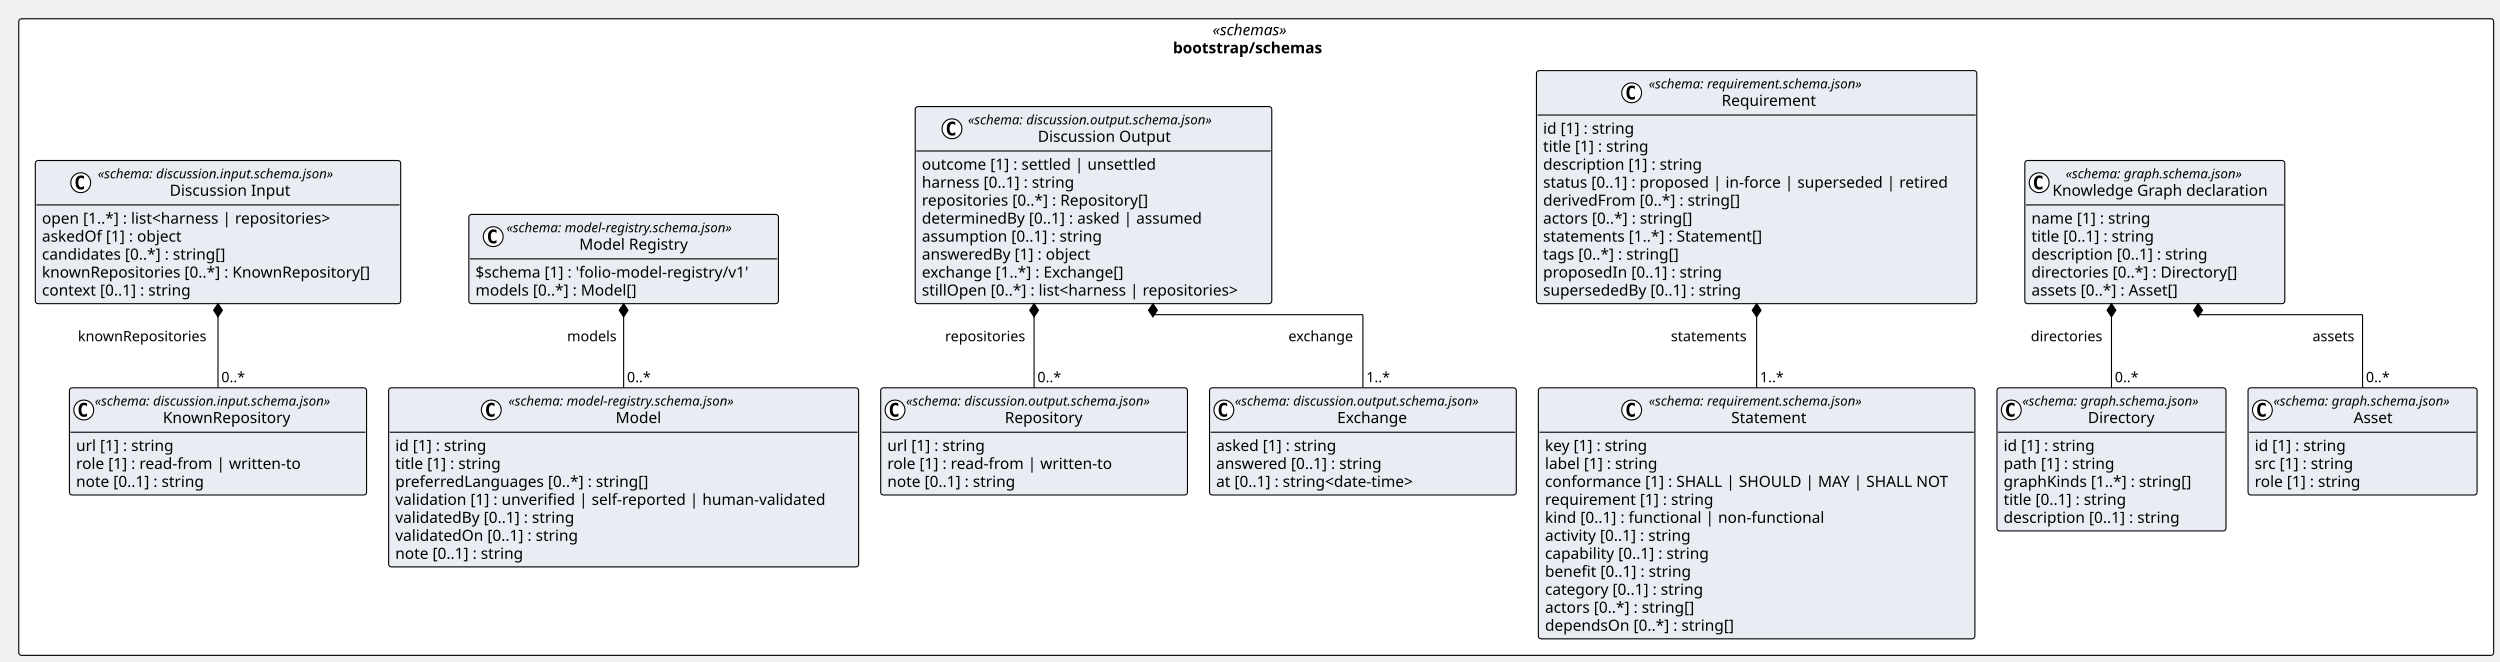
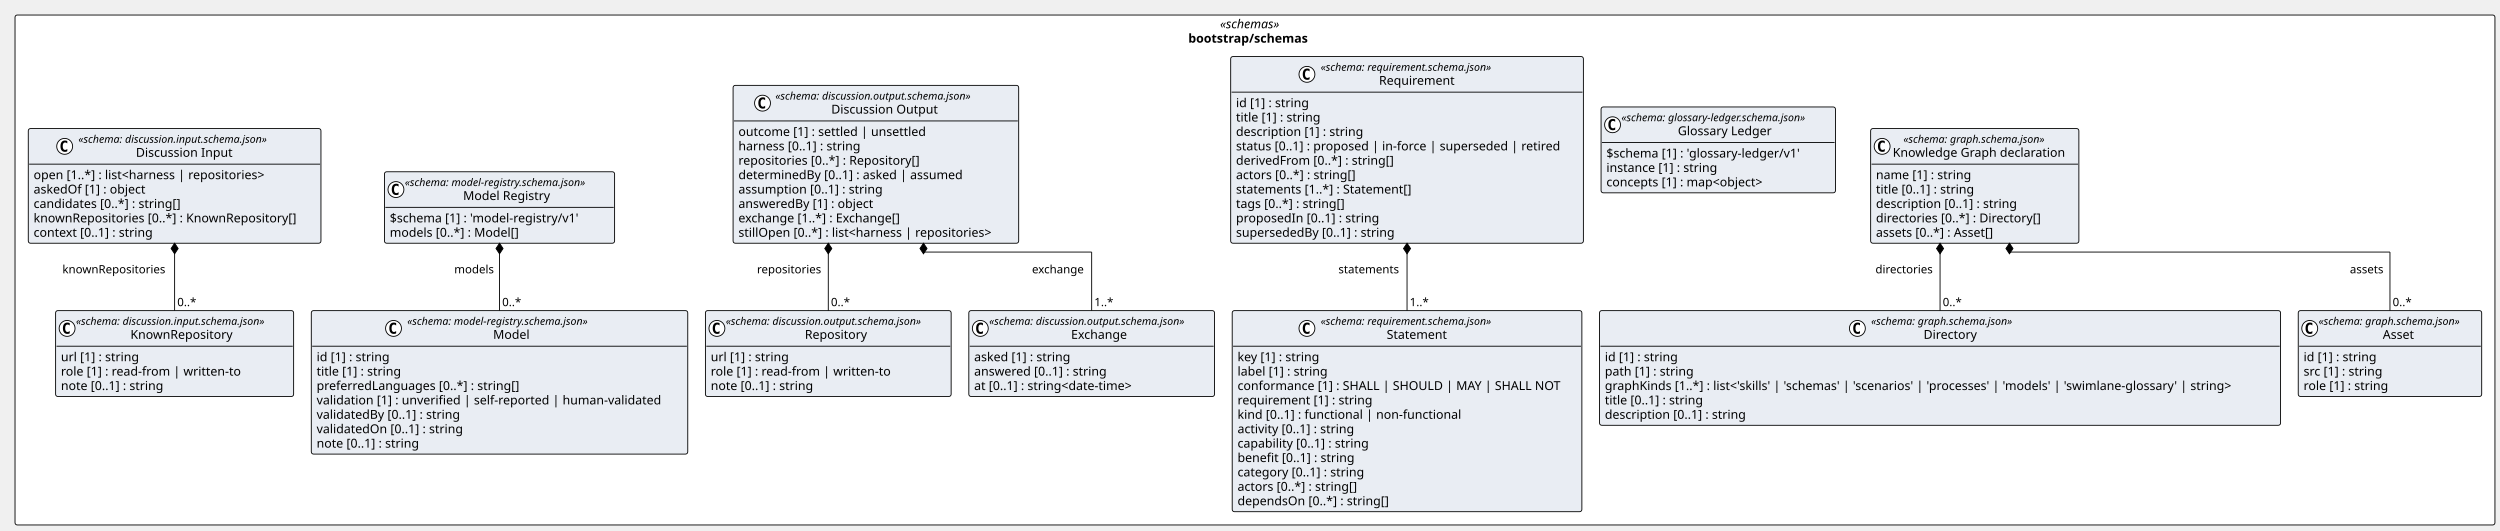
- <svg xmlns="http://www.w3.org/2000/svg" contentStyleType="text/css" height="600px" preserveAspectRatio="none" style="width:2266px;height:600px;background:#FFFFFF;" version="1.1" viewBox="0 0 2266 600" width="2266px" zoomAndPan="magnify">
+ <svg xmlns="http://www.w3.org/2000/svg" contentStyleType="text/css" height="600px" preserveAspectRatio="none" style="width:2829px;height:600px;background:#FFFFFF;" version="1.1" viewBox="0 0 2829 600" width="2829px" zoomAndPan="magnify">
  <defs />
  <g>
-     <rect fill="#FFFFFF" height="577.031" rx="2.5" ry="2.5" style="stroke:#000000;stroke-width:1.0;" width="2243.228" x="17" y="17" />
-     <text fill="#000000" font-family="Verdana" font-size="14" font-style="italic" lengthAdjust="spacing" textLength="79.119" x="1099.054" y="31.995">«schemas»</text>
-     <text fill="#000000" font-family="Verdana" font-size="14" font-weight="bold" lengthAdjust="spacing" textLength="150.924" x="1063.152" y="48.292">bootstrap/schemas</text>
+     <rect fill="#FFFFFF" height="577.031" rx="2.5" ry="2.5" style="stroke:#000000;stroke-width:1.0;" width="2806.282" x="17" y="17" />
+     <text fill="#000000" font-family="Verdana" font-size="14" font-style="italic" lengthAdjust="spacing" textLength="79.119" x="1380.581" y="31.995">«schemas»</text>
+     <text fill="#000000" font-family="Verdana" font-size="14" font-weight="bold" lengthAdjust="spacing" textLength="150.924" x="1344.679" y="48.292">bootstrap/schemas</text>
    <g id="elem_bootstrap_schemas_discussion_input_schema_json_KnownRepository">
      <rect codeLine="11" fill="#E9EDF3" height="97.156" id="bootstrap_schemas_discussion_input_schema_json_KnownRepository" rx="2.5" ry="2.5" style="stroke:#000000;stroke-width:1.0;" width="269.338" x="62.926" y="351.5" />
      <ellipse cx="75.926" cy="371.633" fill="#FFFFFF" rx="9" ry="9" style="stroke:#000000;stroke-width:1.0;" />
      <path d="M78.895,377.273 Q78.317,377.57 77.676,377.711 Q77.036,377.867 76.332,377.867 Q73.832,377.867 72.504,376.227 Q71.192,374.57 71.192,371.445 Q71.192,368.32 72.504,366.664 Q73.832,365.008 76.332,365.008 Q77.036,365.008 77.676,365.164 Q78.332,365.32 78.895,365.617 L78.895,368.336 Q78.27,367.758 77.676,367.492 Q77.082,367.211 76.457,367.211 Q75.114,367.211 74.426,368.289 Q73.739,369.352 73.739,371.445 Q73.739,373.539 74.426,374.617 Q75.114,375.68 76.457,375.68 Q77.082,375.68 77.676,375.414 Q78.27,375.133 78.895,374.555 L78.895,377.273 Z " fill="#000000" />
      <text fill="#000000" font-family="Verdana" font-size="12" font-style="italic" lengthAdjust="spacing" textLength="245.338" x="85.926" y="367.639">«schema: discussion.input.schema.json»</text>
      <text fill="#000000" font-family="Verdana" font-size="14" lengthAdjust="spacing" textLength="122.015" x="147.588" y="383.464">KnownRepository</text>
      <line style="stroke:#000000;stroke-width:1.0;" x1="63.926" x2="331.264" y1="391.766" y2="391.766" />
      <text fill="#000000" font-family="Verdana" font-size="14" lengthAdjust="spacing" textLength="96.606" x="68.926" y="408.761">url [1] : string</text>
      <text fill="#000000" font-family="Verdana" font-size="14" lengthAdjust="spacing" textLength="216.781" x="68.926" y="425.058">role [1] : read-from | written-to</text>
      <text fill="#000000" font-family="Verdana" font-size="14" lengthAdjust="spacing" textLength="127.436" x="68.926" y="441.354">note [0..1] : string</text>
    </g>
    <g id="elem_bootstrap_schemas_discussion_input_schema_json_Discussion_Input">
      <rect codeLine="16" fill="#E9EDF3" height="129.75" id="bootstrap_schemas_discussion_input_schema_json_Discussion_Input" rx="2.5" ry="2.5" style="stroke:#000000;stroke-width:1.0;" width="331.19" x="32" y="145.484" />
      <ellipse cx="73.176" cy="165.617" fill="#FFFFFF" rx="9" ry="9" style="stroke:#000000;stroke-width:1.0;" />
      <path d="M76.145,171.258 Q75.567,171.555 74.926,171.695 Q74.286,171.852 73.582,171.852 Q71.082,171.852 69.754,170.211 Q68.442,168.555 68.442,165.43 Q68.442,162.305 69.754,160.648 Q71.082,158.992 73.582,158.992 Q74.286,158.992 74.926,159.148 Q75.582,159.305 76.145,159.602 L76.145,162.32 Q75.52,161.742 74.926,161.477 Q74.332,161.195 73.707,161.195 Q72.364,161.195 71.676,162.273 Q70.989,163.336 70.989,165.43 Q70.989,167.523 71.676,168.602 Q72.364,169.664 73.707,169.664 Q74.332,169.664 74.926,169.398 Q75.52,169.117 76.145,168.539 L76.145,171.258 Z " fill="#000000" />
      <text fill="#000000" font-family="Verdana" font-size="12" font-style="italic" lengthAdjust="spacing" textLength="245.338" x="88.676" y="161.623">«schema: discussion.input.schema.json»</text>
      <text fill="#000000" font-family="Verdana" font-size="14" lengthAdjust="spacing" textLength="115.151" x="153.769" y="177.448">Discussion Input</text>
      <line style="stroke:#000000;stroke-width:1.0;" x1="33" x2="362.19" y1="185.75" y2="185.75" />
      <text fill="#000000" font-family="Verdana" font-size="14" lengthAdjust="spacing" textLength="284.272" x="38" y="202.745">open [1..*] : list&lt;harness | repositories&gt;</text>
      <text fill="#000000" font-family="Verdana" font-size="14" lengthAdjust="spacing" textLength="138.469" x="38" y="219.042">askedOf [1] : object</text>
      <text fill="#000000" font-family="Verdana" font-size="14" lengthAdjust="spacing" textLength="181.699" x="38" y="235.339">candidates [0..*] : string[]</text>
      <text fill="#000000" font-family="Verdana" font-size="14" lengthAdjust="spacing" textLength="319.19" x="38" y="251.636">knownRepositories [0..*] : KnownRepository[]</text>
      <text fill="#000000" font-family="Verdana" font-size="14" lengthAdjust="spacing" textLength="148.907" x="38" y="267.933">context [0..1] : string</text>
    </g>
    <g id="elem_bootstrap_schemas_discussion_output_schema_json_Repository">
      <rect codeLine="23" fill="#E9EDF3" height="97.156" id="bootstrap_schemas_discussion_output_schema_json_Repository" rx="2.5" ry="2.5" style="stroke:#000000;stroke-width:1.0;" width="278.051" x="798.262" y="351.5" />
      <ellipse cx="811.262" cy="371.633" fill="#FFFFFF" rx="9" ry="9" style="stroke:#000000;stroke-width:1.0;" />
      <path d="M814.231,377.273 Q813.653,377.57 813.012,377.711 Q812.372,377.867 811.668,377.867 Q809.168,377.867 807.84,376.227 Q806.528,374.57 806.528,371.445 Q806.528,368.32 807.84,366.664 Q809.168,365.008 811.668,365.008 Q812.372,365.008 813.012,365.164 Q813.668,365.32 814.231,365.617 L814.231,368.336 Q813.606,367.758 813.012,367.492 Q812.418,367.211 811.793,367.211 Q810.45,367.211 809.762,368.289 Q809.075,369.352 809.075,371.445 Q809.075,373.539 809.762,374.617 Q810.45,375.68 811.793,375.68 Q812.418,375.68 813.012,375.414 Q813.606,375.133 814.231,374.555 L814.231,377.273 Z " fill="#000000" />
      <text fill="#000000" font-family="Verdana" font-size="12" font-style="italic" lengthAdjust="spacing" textLength="254.051" x="821.262" y="367.639">«schema: discussion.output.schema.json»</text>
      <text fill="#000000" font-family="Verdana" font-size="14" lengthAdjust="spacing" textLength="75.072" x="910.751" y="383.464">Repository</text>
      <line style="stroke:#000000;stroke-width:1.0;" x1="799.262" x2="1075.313" y1="391.766" y2="391.766" />
      <text fill="#000000" font-family="Verdana" font-size="14" lengthAdjust="spacing" textLength="96.606" x="804.262" y="408.761">url [1] : string</text>
      <text fill="#000000" font-family="Verdana" font-size="14" lengthAdjust="spacing" textLength="216.781" x="804.262" y="425.058">role [1] : read-from | written-to</text>
      <text fill="#000000" font-family="Verdana" font-size="14" lengthAdjust="spacing" textLength="127.436" x="804.262" y="441.354">note [0..1] : string</text>
    </g>
    <g id="elem_bootstrap_schemas_discussion_output_schema_json_Exchange">
      <rect codeLine="28" fill="#E9EDF3" height="97.156" id="bootstrap_schemas_discussion_output_schema_json_Exchange" rx="2.5" ry="2.5" style="stroke:#000000;stroke-width:1.0;" width="278.051" x="1096.313" y="351.5" />
      <ellipse cx="1109.313" cy="371.633" fill="#FFFFFF" rx="9" ry="9" style="stroke:#000000;stroke-width:1.0;" />
      <path d="M1112.282,377.273 Q1111.704,377.57 1111.063,377.711 Q1110.422,377.867 1109.719,377.867 Q1107.219,377.867 1105.891,376.227 Q1104.579,374.57 1104.579,371.445 Q1104.579,368.32 1105.891,366.664 Q1107.219,365.008 1109.719,365.008 Q1110.422,365.008 1111.063,365.164 Q1111.719,365.32 1112.282,365.617 L1112.282,368.336 Q1111.657,367.758 1111.063,367.492 Q1110.469,367.211 1109.844,367.211 Q1108.501,367.211 1107.813,368.289 Q1107.126,369.352 1107.126,371.445 Q1107.126,373.539 1107.813,374.617 Q1108.501,375.68 1109.844,375.68 Q1110.469,375.68 1111.063,375.414 Q1111.657,375.133 1112.282,374.555 L1112.282,377.273 Z " fill="#000000" />
      <text fill="#000000" font-family="Verdana" font-size="12" font-style="italic" lengthAdjust="spacing" textLength="254.051" x="1119.313" y="367.639">«schema: discussion.output.schema.json»</text>
      <text fill="#000000" font-family="Verdana" font-size="14" lengthAdjust="spacing" textLength="68.653" x="1212.012" y="383.464">Exchange</text>
      <line style="stroke:#000000;stroke-width:1.0;" x1="1097.313" x2="1373.364" y1="391.766" y2="391.766" />
      <text fill="#000000" font-family="Verdana" font-size="14" lengthAdjust="spacing" textLength="119.567" x="1102.313" y="408.761">asked [1] : string</text>
      <text fill="#000000" font-family="Verdana" font-size="14" lengthAdjust="spacing" textLength="163.96" x="1102.313" y="425.058">answered [0..1] : string</text>
      <text fill="#000000" font-family="Verdana" font-size="14" lengthAdjust="spacing" textLength="201.674" x="1102.313" y="441.354">at [0..1] : string&lt;date-time&gt;</text>
    </g>
    <g id="elem_bootstrap_schemas_discussion_output_schema_json_Discussion_Output">
      <rect codeLine="33" fill="#E9EDF3" height="178.641" id="bootstrap_schemas_discussion_output_schema_json_Discussion_Output" rx="2.5" ry="2.5" style="stroke:#000000;stroke-width:1.0;" width="323.179" x="829.561" y="96.594" />
      <ellipse cx="862.869" cy="116.727" fill="#FFFFFF" rx="9" ry="9" style="stroke:#000000;stroke-width:1.0;" />
      <path d="M865.838,122.367 Q865.26,122.664 864.619,122.805 Q863.978,122.961 863.275,122.961 Q860.775,122.961 859.447,121.32 Q858.135,119.664 858.135,116.539 Q858.135,113.414 859.447,111.758 Q860.775,110.102 863.275,110.102 Q863.978,110.102 864.619,110.258 Q865.275,110.414 865.838,110.711 L865.838,113.43 Q865.213,112.852 864.619,112.586 Q864.025,112.305 863.4,112.305 Q862.056,112.305 861.369,113.383 Q860.681,114.445 860.681,116.539 Q860.681,118.633 861.369,119.711 Q862.056,120.773 863.4,120.773 Q864.025,120.773 864.619,120.508 Q865.213,120.227 865.838,119.648 L865.838,122.367 Z " fill="#000000" />
      <text fill="#000000" font-family="Verdana" font-size="12" font-style="italic" lengthAdjust="spacing" textLength="254.051" x="877.382" y="112.732">«schema: discussion.output.schema.json»</text>
      <text fill="#000000" font-family="Verdana" font-size="14" lengthAdjust="spacing" textLength="127.531" x="940.641" y="128.558">Discussion Output</text>
      <line style="stroke:#000000;stroke-width:1.0;" x1="830.561" x2="1151.74" y1="136.859" y2="136.859" />
      <text fill="#000000" font-family="Verdana" font-size="14" lengthAdjust="spacing" textLength="227.254" x="835.561" y="153.855">outcome [1] : settled | unsettled</text>
      <text fill="#000000" font-family="Verdana" font-size="14" lengthAdjust="spacing" textLength="151.177" x="835.561" y="170.151">harness [0..1] : string</text>
      <text fill="#000000" font-family="Verdana" font-size="14" lengthAdjust="spacing" textLength="222.407" x="835.561" y="186.448">repositories [0..*] : Repository[]</text>
      <text fill="#000000" font-family="Verdana" font-size="14" lengthAdjust="spacing" textLength="273.13" x="835.561" y="202.745">determinedBy [0..1] : asked | assumed</text>
      <text fill="#000000" font-family="Verdana" font-size="14" lengthAdjust="spacing" textLength="177.276" x="835.561" y="219.042">assumption [0..1] : string</text>
      <text fill="#000000" font-family="Verdana" font-size="14" lengthAdjust="spacing" textLength="166.995" x="835.561" y="235.339">answeredBy [1] : object</text>
      <text fill="#000000" font-family="Verdana" font-size="14" lengthAdjust="spacing" textLength="201.797" x="835.561" y="251.636">exchange [1..*] : Exchange[]</text>
      <text fill="#000000" font-family="Verdana" font-size="14" lengthAdjust="spacing" textLength="311.179" x="835.561" y="267.933">stillOpen [0..*] : list&lt;harness | repositories&gt;</text>
    </g>
+     <g id="elem_bootstrap_schemas_glossary_ledger_schema_json_Glossary_Ledger">
+       <rect codeLine="43" fill="#E9EDF3" height="97.156" id="bootstrap_schemas_glossary_ledger_schema_json_Glossary_Ledger" rx="2.5" ry="2.5" style="stroke:#000000;stroke-width:1.0;" width="265.248" x="1811.767" y="121.039" />
+       <ellipse cx="1824.767" cy="141.172" fill="#FFFFFF" rx="9" ry="9" style="stroke:#000000;stroke-width:1.0;" />
+       <path d="M1827.736,146.812 Q1827.158,147.109 1826.517,147.25 Q1825.877,147.406 1825.173,147.406 Q1822.673,147.406 1821.345,145.766 Q1820.033,144.109 1820.033,140.984 Q1820.033,137.859 1821.345,136.203 Q1822.673,134.547 1825.173,134.547 Q1825.877,134.547 1826.517,134.703 Q1827.173,134.859 1827.736,135.156 L1827.736,137.875 Q1827.111,137.297 1826.517,137.031 Q1825.923,136.75 1825.298,136.75 Q1823.955,136.75 1823.267,137.828 Q1822.58,138.891 1822.58,140.984 Q1822.58,143.078 1823.267,144.156 Q1823.955,145.219 1825.298,145.219 Q1825.923,145.219 1826.517,144.953 Q1827.111,144.672 1827.736,144.094 L1827.736,146.812 Z " fill="#000000" />
+       <text fill="#000000" font-family="Verdana" font-size="12" font-style="italic" lengthAdjust="spacing" textLength="241.248" x="1834.767" y="137.178">«schema: glossary-ledger.schema.json»</text>
+       <text fill="#000000" font-family="Verdana" font-size="14" lengthAdjust="spacing" textLength="113.518" x="1898.632" y="153.003">Glossary Ledger</text>
+       <line style="stroke:#000000;stroke-width:1.0;" x1="1812.767" x2="2076.015" y1="161.305" y2="161.305" />
+       <text fill="#000000" font-family="Verdana" font-size="14" lengthAdjust="spacing" textLength="239.353" x="1817.767" y="178.3">$schema [1] : 'glossary-ledger/v1'</text>
+       <text fill="#000000" font-family="Verdana" font-size="14" lengthAdjust="spacing" textLength="137.395" x="1817.767" y="194.597">instance [1] : string</text>
+       <text fill="#000000" font-family="Verdana" font-size="14" lengthAdjust="spacing" textLength="198.721" x="1817.767" y="210.894">concepts [1] : map&lt;object&gt;</text>
+     </g>
    <g id="elem_bootstrap_schemas_graph_schema_json_Directory">
-       <rect codeLine="43" fill="#E9EDF3" height="129.75" id="bootstrap_schemas_graph_schema_json_Directory" rx="2.5" ry="2.5" style="stroke:#000000;stroke-width:1.0;" width="207.592" x="1810.044" y="351.5" />
-       <ellipse cx="1823.044" cy="371.633" fill="#FFFFFF" rx="9" ry="9" style="stroke:#000000;stroke-width:1.0;" />
-       <path d="M1826.013,377.273 Q1825.435,377.57 1824.794,377.711 Q1824.154,377.867 1823.451,377.867 Q1820.951,377.867 1819.623,376.227 Q1818.31,374.57 1818.31,371.445 Q1818.31,368.32 1819.623,366.664 Q1820.951,365.008 1823.451,365.008 Q1824.154,365.008 1824.794,365.164 Q1825.451,365.32 1826.013,365.617 L1826.013,368.336 Q1825.388,367.758 1824.794,367.492 Q1824.201,367.211 1823.576,367.211 Q1822.232,367.211 1821.544,368.289 Q1820.857,369.352 1820.857,371.445 Q1820.857,373.539 1821.544,374.617 Q1822.232,375.68 1823.576,375.68 Q1824.201,375.68 1824.794,375.414 Q1825.388,375.133 1826.013,374.555 L1826.013,377.273 Z " fill="#000000" />
-       <text fill="#000000" font-family="Verdana" font-size="12" font-style="italic" lengthAdjust="spacing" textLength="183.592" x="1833.044" y="367.639">«schema: graph.schema.json»</text>
-       <text fill="#000000" font-family="Verdana" font-size="14" lengthAdjust="spacing" textLength="64.832" x="1892.424" y="383.464">Directory</text>
-       <line style="stroke:#000000;stroke-width:1.0;" x1="1811.044" x2="2016.636" y1="391.766" y2="391.766" />
+       <rect codeLine="48" fill="#E9EDF3" height="129.75" id="bootstrap_schemas_graph_schema_json_Directory" rx="2.5" ry="2.5" style="stroke:#000000;stroke-width:1.0;" width="770.645" x="1810.044" y="351.5" />
+       <ellipse cx="2101.821" cy="371.633" fill="#FFFFFF" rx="9" ry="9" style="stroke:#000000;stroke-width:1.0;" />
+       <path d="M2104.79,377.273 Q2104.212,377.57 2103.571,377.711 Q2102.931,377.867 2102.227,377.867 Q2099.727,377.867 2098.399,376.227 Q2097.087,374.57 2097.087,371.445 Q2097.087,368.32 2098.399,366.664 Q2099.727,365.008 2102.227,365.008 Q2102.931,365.008 2103.571,365.164 Q2104.227,365.32 2104.79,365.617 L2104.79,368.336 Q2104.165,367.758 2103.571,367.492 Q2102.977,367.211 2102.352,367.211 Q2101.009,367.211 2100.321,368.289 Q2099.634,369.352 2099.634,371.445 Q2099.634,373.539 2100.321,374.617 Q2101.009,375.68 2102.352,375.68 Q2102.977,375.68 2103.571,375.414 Q2104.165,375.133 2104.79,374.555 L2104.79,377.273 Z " fill="#000000" />
+       <text fill="#000000" font-family="Verdana" font-size="12" font-style="italic" lengthAdjust="spacing" textLength="183.592" x="2117.321" y="367.639">«schema: graph.schema.json»</text>
+       <text fill="#000000" font-family="Verdana" font-size="14" lengthAdjust="spacing" textLength="64.832" x="2176.701" y="383.464">Directory</text>
+       <line style="stroke:#000000;stroke-width:1.0;" x1="1811.044" x2="2579.69" y1="391.766" y2="391.766" />
      <text fill="#000000" font-family="Verdana" font-size="14" lengthAdjust="spacing" textLength="90.863" x="1816.044" y="408.761">id [1] : string</text>
      <text fill="#000000" font-family="Verdana" font-size="14" lengthAdjust="spacing" textLength="109.915" x="1816.044" y="425.058">path [1] : string</text>
-       <text fill="#000000" font-family="Verdana" font-size="14" lengthAdjust="spacing" textLength="184.017" x="1816.044" y="441.354">graphKinds [1..*] : string[]</text>
+       <text fill="#000000" font-family="Verdana" font-size="14" lengthAdjust="spacing" textLength="758.645" x="1816.044" y="441.354">graphKinds [1..*] : list&lt;'skills' | 'schemas' | 'scenarios' | 'processes' | 'models' | 'swimlane-glossary' | string&gt;</text>
      <text fill="#000000" font-family="Verdana" font-size="14" lengthAdjust="spacing" textLength="123.266" x="1816.044" y="457.651">title [0..1] : string</text>
      <text fill="#000000" font-family="Verdana" font-size="14" lengthAdjust="spacing" textLength="173.735" x="1816.044" y="473.948">description [0..1] : string</text>
    </g>
    <g id="elem_bootstrap_schemas_graph_schema_json_Asset">
-       <rect codeLine="50" fill="#E9EDF3" height="97.156" id="bootstrap_schemas_graph_schema_json_Asset" rx="2.5" ry="2.5" style="stroke:#000000;stroke-width:1.0;" width="207.592" x="2037.636" y="351.5" />
-       <ellipse cx="2050.636" cy="371.633" fill="#FFFFFF" rx="9" ry="9" style="stroke:#000000;stroke-width:1.0;" />
-       <path d="M2053.605,377.273 Q2053.027,377.57 2052.386,377.711 Q2051.746,377.867 2051.043,377.867 Q2048.543,377.867 2047.214,376.227 Q2045.902,374.57 2045.902,371.445 Q2045.902,368.32 2047.214,366.664 Q2048.543,365.008 2051.043,365.008 Q2051.746,365.008 2052.386,365.164 Q2053.043,365.32 2053.605,365.617 L2053.605,368.336 Q2052.98,367.758 2052.386,367.492 Q2051.793,367.211 2051.168,367.211 Q2049.824,367.211 2049.136,368.289 Q2048.449,369.352 2048.449,371.445 Q2048.449,373.539 2049.136,374.617 Q2049.824,375.68 2051.168,375.68 Q2051.793,375.68 2052.386,375.414 Q2052.98,375.133 2053.605,374.555 L2053.605,377.273 Z " fill="#000000" />
-       <text fill="#000000" font-family="Verdana" font-size="12" font-style="italic" lengthAdjust="spacing" textLength="183.592" x="2060.636" y="367.639">«schema: graph.schema.json»</text>
-       <text fill="#000000" font-family="Verdana" font-size="14" lengthAdjust="spacing" textLength="38.268" x="2133.298" y="383.464">Asset</text>
-       <line style="stroke:#000000;stroke-width:1.0;" x1="2038.636" x2="2244.228" y1="391.766" y2="391.766" />
-       <text fill="#000000" font-family="Verdana" font-size="14" lengthAdjust="spacing" textLength="90.863" x="2043.636" y="408.761">id [1] : string</text>
-       <text fill="#000000" font-family="Verdana" font-size="14" lengthAdjust="spacing" textLength="98.834" x="2043.636" y="425.058">src [1] : string</text>
-       <text fill="#000000" font-family="Verdana" font-size="14" lengthAdjust="spacing" textLength="104.911" x="2043.636" y="441.354">role [1] : string</text>
+       <rect codeLine="55" fill="#E9EDF3" height="97.156" id="bootstrap_schemas_graph_schema_json_Asset" rx="2.5" ry="2.5" style="stroke:#000000;stroke-width:1.0;" width="207.592" x="2600.69" y="351.5" />
+       <ellipse cx="2613.69" cy="371.633" fill="#FFFFFF" rx="9" ry="9" style="stroke:#000000;stroke-width:1.0;" />
+       <path d="M2616.659,377.273 Q2616.081,377.57 2615.44,377.711 Q2614.799,377.867 2614.096,377.867 Q2611.596,377.867 2610.268,376.227 Q2608.956,374.57 2608.956,371.445 Q2608.956,368.32 2610.268,366.664 Q2611.596,365.008 2614.096,365.008 Q2614.799,365.008 2615.44,365.164 Q2616.096,365.32 2616.659,365.617 L2616.659,368.336 Q2616.034,367.758 2615.44,367.492 Q2614.846,367.211 2614.221,367.211 Q2612.877,367.211 2612.19,368.289 Q2611.502,369.352 2611.502,371.445 Q2611.502,373.539 2612.19,374.617 Q2612.877,375.68 2614.221,375.68 Q2614.846,375.68 2615.44,375.414 Q2616.034,375.133 2616.659,374.555 L2616.659,377.273 Z " fill="#000000" />
+       <text fill="#000000" font-family="Verdana" font-size="12" font-style="italic" lengthAdjust="spacing" textLength="183.592" x="2623.69" y="367.639">«schema: graph.schema.json»</text>
+       <text fill="#000000" font-family="Verdana" font-size="14" lengthAdjust="spacing" textLength="38.268" x="2696.352" y="383.464">Asset</text>
+       <line style="stroke:#000000;stroke-width:1.0;" x1="2601.69" x2="2807.282" y1="391.766" y2="391.766" />
+       <text fill="#000000" font-family="Verdana" font-size="14" lengthAdjust="spacing" textLength="90.863" x="2606.69" y="408.761">id [1] : string</text>
+       <text fill="#000000" font-family="Verdana" font-size="14" lengthAdjust="spacing" textLength="98.834" x="2606.69" y="425.058">src [1] : string</text>
+       <text fill="#000000" font-family="Verdana" font-size="14" lengthAdjust="spacing" textLength="104.911" x="2606.69" y="441.354">role [1] : string</text>
    </g>
    <g id="elem_bootstrap_schemas_graph_schema_json_Knowledge_Graph_declaration">
-       <rect codeLine="55" fill="#E9EDF3" height="129.75" id="bootstrap_schemas_graph_schema_json_Knowledge_Graph_declaration" rx="2.5" ry="2.5" style="stroke:#000000;stroke-width:1.0;" width="235.621" x="1835.3" y="145.484" />
-       <ellipse cx="1848.3" cy="165.617" fill="#FFFFFF" rx="9" ry="9" style="stroke:#000000;stroke-width:1.0;" />
-       <path d="M1851.269,171.258 Q1850.691,171.555 1850.05,171.695 Q1849.409,171.852 1848.706,171.852 Q1846.206,171.852 1844.878,170.211 Q1843.566,168.555 1843.566,165.43 Q1843.566,162.305 1844.878,160.648 Q1846.206,158.992 1848.706,158.992 Q1849.409,158.992 1850.05,159.148 Q1850.706,159.305 1851.269,159.602 L1851.269,162.32 Q1850.644,161.742 1850.05,161.477 Q1849.456,161.195 1848.831,161.195 Q1847.487,161.195 1846.8,162.273 Q1846.112,163.336 1846.112,165.43 Q1846.112,167.523 1846.8,168.602 Q1847.487,169.664 1848.831,169.664 Q1849.456,169.664 1850.05,169.398 Q1850.644,169.117 1851.269,168.539 L1851.269,171.258 Z " fill="#000000" />
-       <text fill="#000000" font-family="Verdana" font-size="12" font-style="italic" lengthAdjust="spacing" textLength="183.592" x="1872.315" y="161.623">«schema: graph.schema.json»</text>
-       <text fill="#000000" font-family="Verdana" font-size="14" lengthAdjust="spacing" textLength="207.621" x="1860.3" y="177.448">Knowledge Graph declaration</text>
-       <line style="stroke:#000000;stroke-width:1.0;" x1="1836.3" x2="2069.921" y1="185.75" y2="185.75" />
-       <text fill="#000000" font-family="Verdana" font-size="14" lengthAdjust="spacing" textLength="117.79" x="1841.3" y="202.745">name [1] : string</text>
-       <text fill="#000000" font-family="Verdana" font-size="14" lengthAdjust="spacing" textLength="123.266" x="1841.3" y="219.042">title [0..1] : string</text>
-       <text fill="#000000" font-family="Verdana" font-size="14" lengthAdjust="spacing" textLength="173.735" x="1841.3" y="235.339">description [0..1] : string</text>
-       <text fill="#000000" font-family="Verdana" font-size="14" lengthAdjust="spacing" textLength="204.005" x="1841.3" y="251.636">directories [0..*] : Directory[]</text>
-       <text fill="#000000" font-family="Verdana" font-size="14" lengthAdjust="spacing" textLength="147.554" x="1841.3" y="267.933">assets [0..*] : Asset[]</text>
+       <rect codeLine="60" fill="#E9EDF3" height="129.75" id="bootstrap_schemas_graph_schema_json_Knowledge_Graph_declaration" rx="2.5" ry="2.5" style="stroke:#000000;stroke-width:1.0;" width="235.621" x="2116.827" y="145.484" />
+       <ellipse cx="2129.827" cy="165.617" fill="#FFFFFF" rx="9" ry="9" style="stroke:#000000;stroke-width:1.0;" />
+       <path d="M2132.796,171.258 Q2132.217,171.555 2131.577,171.695 Q2130.936,171.852 2130.233,171.852 Q2127.733,171.852 2126.405,170.211 Q2125.092,168.555 2125.092,165.43 Q2125.092,162.305 2126.405,160.648 Q2127.733,158.992 2130.233,158.992 Q2130.936,158.992 2131.577,159.148 Q2132.233,159.305 2132.796,159.602 L2132.796,162.32 Q2132.171,161.742 2131.577,161.477 Q2130.983,161.195 2130.358,161.195 Q2129.014,161.195 2128.327,162.273 Q2127.639,163.336 2127.639,165.43 Q2127.639,167.523 2128.327,168.602 Q2129.014,169.664 2130.358,169.664 Q2130.983,169.664 2131.577,169.398 Q2132.171,169.117 2132.796,168.539 L2132.796,171.258 Z " fill="#000000" />
+       <text fill="#000000" font-family="Verdana" font-size="12" font-style="italic" lengthAdjust="spacing" textLength="183.592" x="2153.841" y="161.623">«schema: graph.schema.json»</text>
+       <text fill="#000000" font-family="Verdana" font-size="14" lengthAdjust="spacing" textLength="207.621" x="2141.827" y="177.448">Knowledge Graph declaration</text>
+       <line style="stroke:#000000;stroke-width:1.0;" x1="2117.827" x2="2351.448" y1="185.75" y2="185.75" />
+       <text fill="#000000" font-family="Verdana" font-size="14" lengthAdjust="spacing" textLength="117.79" x="2122.827" y="202.745">name [1] : string</text>
+       <text fill="#000000" font-family="Verdana" font-size="14" lengthAdjust="spacing" textLength="123.266" x="2122.827" y="219.042">title [0..1] : string</text>
+       <text fill="#000000" font-family="Verdana" font-size="14" lengthAdjust="spacing" textLength="173.735" x="2122.827" y="235.339">description [0..1] : string</text>
+       <text fill="#000000" font-family="Verdana" font-size="14" lengthAdjust="spacing" textLength="204.005" x="2122.827" y="251.636">directories [0..*] : Directory[]</text>
+       <text fill="#000000" font-family="Verdana" font-size="14" lengthAdjust="spacing" textLength="147.554" x="2122.827" y="267.933">assets [0..*] : Asset[]</text>
    </g>
    <g id="elem_bootstrap_schemas_model_registry_schema_json_Model">
-       <rect codeLine="62" fill="#E9EDF3" height="162.344" id="bootstrap_schemas_model_registry_schema_json_Model" rx="2.5" ry="2.5" style="stroke:#000000;stroke-width:1.0;" width="425.998" x="352.264" y="351.5" />
+       <rect codeLine="67" fill="#E9EDF3" height="162.344" id="bootstrap_schemas_model_registry_schema_json_Model" rx="2.5" ry="2.5" style="stroke:#000000;stroke-width:1.0;" width="425.998" x="352.264" y="351.5" />
      <ellipse cx="445.303" cy="371.633" fill="#FFFFFF" rx="9" ry="9" style="stroke:#000000;stroke-width:1.0;" />
      <path d="M448.272,377.273 Q447.694,377.57 447.053,377.711 Q446.413,377.867 445.709,377.867 Q443.209,377.867 441.881,376.227 Q440.569,374.57 440.569,371.445 Q440.569,368.32 441.881,366.664 Q443.209,365.008 445.709,365.008 Q446.413,365.008 447.053,365.164 Q447.709,365.32 448.272,365.617 L448.272,368.336 Q447.647,367.758 447.053,367.492 Q446.459,367.211 445.834,367.211 Q444.491,367.211 443.803,368.289 Q443.116,369.352 443.116,371.445 Q443.116,373.539 443.803,374.617 Q444.491,375.68 445.834,375.68 Q446.459,375.68 447.053,375.414 Q447.647,375.133 448.272,374.555 L448.272,377.273 Z " fill="#000000" />
      <text fill="#000000" font-family="Verdana" font-size="12" font-style="italic" lengthAdjust="spacing" textLength="236.42" x="460.803" y="367.639">«schema: model-registry.schema.json»</text>
      <text fill="#000000" font-family="Verdana" font-size="14" lengthAdjust="spacing" textLength="42.034" x="557.996" y="383.464">Model</text>
      <line style="stroke:#000000;stroke-width:1.0;" x1="353.264" x2="777.262" y1="391.766" y2="391.766" />
      <text fill="#000000" font-family="Verdana" font-size="14" lengthAdjust="spacing" textLength="90.863" x="358.264" y="408.761">id [1] : string</text>
      <text fill="#000000" font-family="Verdana" font-size="14" lengthAdjust="spacing" textLength="105.458" x="358.264" y="425.058">title [1] : string</text>
      <text fill="#000000" font-family="Verdana" font-size="14" lengthAdjust="spacing" textLength="247.106" x="358.264" y="441.354">preferredLanguages [0..*] : string[]</text>
      <text fill="#000000" font-family="Verdana" font-size="14" lengthAdjust="spacing" textLength="413.998" x="358.264" y="457.651">validation [1] : unverified | self-reported | human-validated</text>
      <text fill="#000000" font-family="Verdana" font-size="14" lengthAdjust="spacing" textLength="178.883" x="358.264" y="473.948">validatedBy [0..1] : string</text>
      <text fill="#000000" font-family="Verdana" font-size="14" lengthAdjust="spacing" textLength="180.886" x="358.264" y="490.245">validatedOn [0..1] : string</text>
      <text fill="#000000" font-family="Verdana" font-size="14" lengthAdjust="spacing" textLength="127.436" x="358.264" y="506.542">note [0..1] : string</text>
    </g>
    <g id="elem_bootstrap_schemas_model_registry_schema_json_Model_Registry">
-       <rect codeLine="71" fill="#E9EDF3" height="80.859" id="bootstrap_schemas_model_registry_schema_json_Model_Registry" rx="2.5" ry="2.5" style="stroke:#000000;stroke-width:1.0;" width="280.611" x="424.957" y="194.375" />
-       <ellipse cx="447.044" cy="214.508" fill="#FFFFFF" rx="9" ry="9" style="stroke:#000000;stroke-width:1.0;" />
-       <path d="M450.012,220.148 Q449.434,220.445 448.794,220.586 Q448.153,220.742 447.45,220.742 Q444.95,220.742 443.622,219.102 Q442.309,217.445 442.309,214.32 Q442.309,211.195 443.622,209.539 Q444.95,207.883 447.45,207.883 Q448.153,207.883 448.794,208.039 Q449.45,208.195 450.012,208.492 L450.012,211.211 Q449.387,210.633 448.794,210.367 Q448.2,210.086 447.575,210.086 Q446.231,210.086 445.544,211.164 Q444.856,212.227 444.856,214.32 Q444.856,216.414 445.544,217.492 Q446.231,218.555 447.575,218.555 Q448.2,218.555 448.794,218.289 Q449.387,218.008 450.012,217.43 L450.012,220.148 Z " fill="#000000" />
-       <text fill="#000000" font-family="Verdana" font-size="12" font-style="italic" lengthAdjust="spacing" textLength="236.42" x="459.063" y="210.514">«schema: model-registry.schema.json»</text>
-       <text fill="#000000" font-family="Verdana" font-size="14" lengthAdjust="spacing" textLength="104.426" x="525.06" y="226.339">Model Registry</text>
-       <line style="stroke:#000000;stroke-width:1.0;" x1="425.957" x2="704.569" y1="234.641" y2="234.641" />
-       <text fill="#000000" font-family="Verdana" font-size="14" lengthAdjust="spacing" textLength="268.611" x="430.957" y="251.636">$schema [1] : 'folio-model-registry/v1'</text>
-       <text fill="#000000" font-family="Verdana" font-size="14" lengthAdjust="spacing" textLength="157.644" x="430.957" y="267.933">models [0..*] : Model[]</text>
+       <rect codeLine="76" fill="#E9EDF3" height="80.859" id="bootstrap_schemas_model_registry_schema_json_Model_Registry" rx="2.5" ry="2.5" style="stroke:#000000;stroke-width:1.0;" width="260.42" x="435.053" y="194.375" />
+       <ellipse cx="448.053" cy="214.508" fill="#FFFFFF" rx="9" ry="9" style="stroke:#000000;stroke-width:1.0;" />
+       <path d="M451.022,220.148 Q450.444,220.445 449.803,220.586 Q449.163,220.742 448.459,220.742 Q445.959,220.742 444.631,219.102 Q443.319,217.445 443.319,214.32 Q443.319,211.195 444.631,209.539 Q445.959,207.883 448.459,207.883 Q449.163,207.883 449.803,208.039 Q450.459,208.195 451.022,208.492 L451.022,211.211 Q450.397,210.633 449.803,210.367 Q449.209,210.086 448.584,210.086 Q447.241,210.086 446.553,211.164 Q445.866,212.227 445.866,214.32 Q445.866,216.414 446.553,217.492 Q447.241,218.555 448.584,218.555 Q449.209,218.555 449.803,218.289 Q450.397,218.008 451.022,217.43 L451.022,220.148 Z " fill="#000000" />
+       <text fill="#000000" font-family="Verdana" font-size="12" font-style="italic" lengthAdjust="spacing" textLength="236.42" x="458.053" y="210.514">«schema: model-registry.schema.json»</text>
+       <text fill="#000000" font-family="Verdana" font-size="14" lengthAdjust="spacing" textLength="104.426" x="524.05" y="226.339">Model Registry</text>
+       <line style="stroke:#000000;stroke-width:1.0;" x1="436.053" x2="694.473" y1="234.641" y2="234.641" />
+       <text fill="#000000" font-family="Verdana" font-size="14" lengthAdjust="spacing" textLength="233.721" x="441.053" y="251.636">$schema [1] : 'model-registry/v1'</text>
+       <text fill="#000000" font-family="Verdana" font-size="14" lengthAdjust="spacing" textLength="157.644" x="441.053" y="267.933">models [0..*] : Model[]</text>
    </g>
    <g id="elem_bootstrap_schemas_requirement_schema_json_Statement">
-       <rect codeLine="75" fill="#E9EDF3" height="227.531" id="bootstrap_schemas_requirement_schema_json_Statement" rx="2.5" ry="2.5" style="stroke:#000000;stroke-width:1.0;" width="395.681" x="1394.364" y="351.5" />
+       <rect codeLine="80" fill="#E9EDF3" height="227.531" id="bootstrap_schemas_requirement_schema_json_Statement" rx="2.5" ry="2.5" style="stroke:#000000;stroke-width:1.0;" width="395.681" x="1394.364" y="351.5" />
      <ellipse cx="1478.936" cy="371.633" fill="#FFFFFF" rx="9" ry="9" style="stroke:#000000;stroke-width:1.0;" />
      <path d="M1481.904,377.273 Q1481.326,377.57 1480.686,377.711 Q1480.045,377.867 1479.342,377.867 Q1476.842,377.867 1475.514,376.227 Q1474.201,374.57 1474.201,371.445 Q1474.201,368.32 1475.514,366.664 Q1476.842,365.008 1479.342,365.008 Q1480.045,365.008 1480.686,365.164 Q1481.342,365.32 1481.904,365.617 L1481.904,368.336 Q1481.279,367.758 1480.686,367.492 Q1480.092,367.211 1479.467,367.211 Q1478.123,367.211 1477.436,368.289 Q1476.748,369.352 1476.748,371.445 Q1476.748,373.539 1477.436,374.617 Q1478.123,375.68 1479.467,375.68 Q1480.092,375.68 1480.686,375.414 Q1481.279,375.133 1481.904,374.555 L1481.904,377.273 Z " fill="#000000" />
      <text fill="#000000" font-family="Verdana" font-size="12" font-style="italic" lengthAdjust="spacing" textLength="223.037" x="1494.436" y="367.639">«schema: requirement.schema.json»</text>
      <text fill="#000000" font-family="Verdana" font-size="14" lengthAdjust="spacing" textLength="73.671" x="1569.119" y="383.464">Statement</text>
      <line style="stroke:#000000;stroke-width:1.0;" x1="1395.364" x2="1789.044" y1="391.766" y2="391.766" />
      <text fill="#000000" font-family="Verdana" font-size="14" lengthAdjust="spacing" textLength="103.093" x="1400.364" y="408.761">key [1] : string</text>
      <text fill="#000000" font-family="Verdana" font-size="14" lengthAdjust="spacing" textLength="111.945" x="1400.364" y="425.058">label [1] : string</text>
      <text fill="#000000" font-family="Verdana" font-size="14" lengthAdjust="spacing" textLength="383.681" x="1400.364" y="441.354">conformance [1] : SHALL | SHOULD | MAY | SHALL NOT</text>
      <text fill="#000000" font-family="Verdana" font-size="14" lengthAdjust="spacing" textLength="165.088" x="1400.364" y="457.651">requirement [1] : string</text>
      <text fill="#000000" font-family="Verdana" font-size="14" lengthAdjust="spacing" textLength="269.76" x="1400.364" y="473.948">kind [0..1] : functional | non-functional</text>
      <text fill="#000000" font-family="Verdana" font-size="14" lengthAdjust="spacing" textLength="147.499" x="1400.364" y="490.245">activity [0..1] : string</text>
      <text fill="#000000" font-family="Verdana" font-size="14" lengthAdjust="spacing" textLength="163.967" x="1400.364" y="506.542">capability [0..1] : string</text>
      <text fill="#000000" font-family="Verdana" font-size="14" lengthAdjust="spacing" textLength="145.189" x="1400.364" y="522.839">benefit [0..1] : string</text>
      <text fill="#000000" font-family="Verdana" font-size="14" lengthAdjust="spacing" textLength="157.767" x="1400.364" y="539.136">category [0..1] : string</text>
      <text fill="#000000" font-family="Verdana" font-size="14" lengthAdjust="spacing" textLength="148.292" x="1400.364" y="555.433">actors [0..*] : string[]</text>
      <text fill="#000000" font-family="Verdana" font-size="14" lengthAdjust="spacing" textLength="184.857" x="1400.364" y="571.73">dependsOn [0..*] : string[]</text>
    </g>
    <g id="elem_bootstrap_schemas_requirement_schema_json_Requirement">
-       <rect codeLine="88" fill="#E9EDF3" height="211.234" id="bootstrap_schemas_requirement_schema_json_Requirement" rx="2.5" ry="2.5" style="stroke:#000000;stroke-width:1.0;" width="399.126" x="1392.641" y="64" />
+       <rect codeLine="93" fill="#E9EDF3" height="211.234" id="bootstrap_schemas_requirement_schema_json_Requirement" rx="2.5" ry="2.5" style="stroke:#000000;stroke-width:1.0;" width="399.126" x="1392.641" y="64" />
      <ellipse cx="1478.936" cy="84.133" fill="#FFFFFF" rx="9" ry="9" style="stroke:#000000;stroke-width:1.0;" />
      <path d="M1481.904,89.773 Q1481.326,90.07 1480.686,90.211 Q1480.045,90.367 1479.342,90.367 Q1476.842,90.367 1475.514,88.727 Q1474.201,87.07 1474.201,83.945 Q1474.201,80.82 1475.514,79.164 Q1476.842,77.508 1479.342,77.508 Q1480.045,77.508 1480.686,77.664 Q1481.342,77.82 1481.904,78.117 L1481.904,80.836 Q1481.279,80.258 1480.686,79.992 Q1480.092,79.711 1479.467,79.711 Q1478.123,79.711 1477.436,80.789 Q1476.748,81.852 1476.748,83.945 Q1476.748,86.039 1477.436,87.117 Q1478.123,88.18 1479.467,88.18 Q1480.092,88.18 1480.686,87.914 Q1481.279,87.633 1481.904,87.055 L1481.904,89.773 Z " fill="#000000" />
      <text fill="#000000" font-family="Verdana" font-size="12" font-style="italic" lengthAdjust="spacing" textLength="223.037" x="1494.436" y="80.139">«schema: requirement.schema.json»</text>
      <text fill="#000000" font-family="Verdana" font-size="14" lengthAdjust="spacing" textLength="90.973" x="1560.468" y="95.964">Requirement</text>
      <line style="stroke:#000000;stroke-width:1.0;" x1="1393.641" x2="1790.767" y1="104.266" y2="104.266" />
      <text fill="#000000" font-family="Verdana" font-size="14" lengthAdjust="spacing" textLength="90.863" x="1398.641" y="121.261">id [1] : string</text>
      <text fill="#000000" font-family="Verdana" font-size="14" lengthAdjust="spacing" textLength="105.458" x="1398.641" y="137.558">title [1] : string</text>
      <text fill="#000000" font-family="Verdana" font-size="14" lengthAdjust="spacing" textLength="155.928" x="1398.641" y="153.855">description [1] : string</text>
      <text fill="#000000" font-family="Verdana" font-size="14" lengthAdjust="spacing" textLength="387.126" x="1398.641" y="170.151">status [0..1] : proposed | in-force | superseded | retired</text>
      <text fill="#000000" font-family="Verdana" font-size="14" lengthAdjust="spacing" textLength="193.853" x="1398.641" y="186.448">derivedFrom [0..*] : string[]</text>
      <text fill="#000000" font-family="Verdana" font-size="14" lengthAdjust="spacing" textLength="148.292" x="1398.641" y="202.745">actors [0..*] : string[]</text>
      <text fill="#000000" font-family="Verdana" font-size="14" lengthAdjust="spacing" textLength="217.766" x="1398.641" y="219.042">statements [1..*] : Statement[]</text>
      <text fill="#000000" font-family="Verdana" font-size="14" lengthAdjust="spacing" textLength="135.16" x="1398.641" y="235.339">tags [0..*] : string[]</text>
      <text fill="#000000" font-family="Verdana" font-size="14" lengthAdjust="spacing" textLength="174.351" x="1398.641" y="251.636">proposedIn [0..1] : string</text>
      <text fill="#000000" font-family="Verdana" font-size="14" lengthAdjust="spacing" textLength="195.501" x="1398.641" y="267.933">supersededBy [0..1] : string</text>
    </g>
    <line style="stroke:#000000;stroke-width:1.0;" x1="197.595" x2="197.595" y1="275.234" y2="351.5" />
    <polygon fill="#000000" points="197.595,275.234,193.595,281.234,197.595,287.234,201.595,281.234,197.595,275.234" style="stroke:#000000;stroke-width:1.0;" />
    <text fill="#000000" font-family="Verdana" font-size="13" lengthAdjust="spacing" textLength="122.992" x="70.603" y="309.301">knownRepositories</text>
    <text fill="#000000" font-family="Verdana" font-size="13" lengthAdjust="spacing" textLength="23.036" x="200.595" y="346.434">0..*</text>
    <line style="stroke:#000000;stroke-width:1.0;" x1="937.288" x2="937.288" y1="275.234" y2="351.5" />
    <polygon fill="#000000" points="937.288,275.234,933.288,281.234,937.288,287.234,941.288,281.234,937.288,275.234" style="stroke:#000000;stroke-width:1.0;" />
    <text fill="#000000" font-family="Verdana" font-size="13" lengthAdjust="spacing" textLength="76.711" x="856.576" y="309.301">repositories</text>
    <text fill="#000000" font-family="Verdana" font-size="13" lengthAdjust="spacing" textLength="23.036" x="940.288" y="346.434">0..*</text>
    <line style="stroke:#000000;stroke-width:1.0;" x1="1045.014" x2="1045.014" y1="275.234" y2="285.234" />
    <line style="stroke:#000000;stroke-width:1.0;" x1="1045.014" x2="1235.338" y1="285.234" y2="285.234" />
    <line style="stroke:#000000;stroke-width:1.0;" x1="1235.338" x2="1235.338" y1="285.234" y2="351.5" />
    <polygon fill="#000000" points="1045.014,275.234,1041.014,281.234,1045.014,287.234,1049.014,281.234,1045.014,275.234" style="stroke:#000000;stroke-width:1.0;" />
    <text fill="#000000" font-family="Verdana" font-size="13" lengthAdjust="spacing" textLength="63.534" x="1167.805" y="309.301">exchange</text>
    <text fill="#000000" font-family="Verdana" font-size="13" lengthAdjust="spacing" textLength="23.036" x="1238.338" y="346.434">1..*</text>
-     <line style="stroke:#000000;stroke-width:1.0;" x1="1913.84" x2="1913.84" y1="275.234" y2="351.5" />
-     <polygon fill="#000000" points="1913.84,275.234,1909.84,281.234,1913.84,287.234,1917.84,281.234,1913.84,275.234" style="stroke:#000000;stroke-width:1.0;" />
-     <text fill="#000000" font-family="Verdana" font-size="13" lengthAdjust="spacing" textLength="69.132" x="1840.708" y="309.301">directories</text>
-     <text fill="#000000" font-family="Verdana" font-size="13" lengthAdjust="spacing" textLength="23.036" x="1916.84" y="346.434">0..*</text>
-     <line style="stroke:#000000;stroke-width:1.0;" x1="1992.381" x2="1992.381" y1="275.234" y2="285.234" />
-     <line style="stroke:#000000;stroke-width:1.0;" x1="1992.381" x2="2141.432" y1="285.234" y2="285.234" />
-     <line style="stroke:#000000;stroke-width:1.0;" x1="2141.432" x2="2141.432" y1="285.234" y2="351.5" />
-     <polygon fill="#000000" points="1992.381,275.234,1988.381,281.234,1992.381,287.234,1996.381,281.234,1992.381,275.234" style="stroke:#000000;stroke-width:1.0;" />
-     <text fill="#000000" font-family="Verdana" font-size="13" lengthAdjust="spacing" textLength="41.38" x="2096.052" y="309.301">assets</text>
-     <text fill="#000000" font-family="Verdana" font-size="13" lengthAdjust="spacing" textLength="23.036" x="2144.432" y="346.434">0..*</text>
+     <line style="stroke:#000000;stroke-width:1.0;" x1="2195.367" x2="2195.367" y1="275.234" y2="351.5" />
+     <polygon fill="#000000" points="2195.367,275.234,2191.367,281.234,2195.367,287.234,2199.367,281.234,2195.367,275.234" style="stroke:#000000;stroke-width:1.0;" />
+     <text fill="#000000" font-family="Verdana" font-size="13" lengthAdjust="spacing" textLength="69.132" x="2122.235" y="309.301">directories</text>
+     <text fill="#000000" font-family="Verdana" font-size="13" lengthAdjust="spacing" textLength="23.036" x="2198.367" y="346.434">0..*</text>
+     <line style="stroke:#000000;stroke-width:1.0;" x1="2273.908" x2="2273.908" y1="275.234" y2="285.234" />
+     <line style="stroke:#000000;stroke-width:1.0;" x1="2273.908" x2="2704.486" y1="285.234" y2="285.234" />
+     <line style="stroke:#000000;stroke-width:1.0;" x1="2704.486" x2="2704.486" y1="285.234" y2="351.5" />
+     <polygon fill="#000000" points="2273.908,275.234,2269.908,281.234,2273.908,287.234,2277.908,281.234,2273.908,275.234" style="stroke:#000000;stroke-width:1.0;" />
+     <text fill="#000000" font-family="Verdana" font-size="13" lengthAdjust="spacing" textLength="41.38" x="2659.106" y="309.301">assets</text>
+     <text fill="#000000" font-family="Verdana" font-size="13" lengthAdjust="spacing" textLength="23.036" x="2707.486" y="346.434">0..*</text>
    <line style="stroke:#000000;stroke-width:1.0;" x1="565.263" x2="565.263" y1="275.234" y2="351.5" />
    <polygon fill="#000000" points="565.263,275.234,561.263,281.234,565.263,287.234,569.263,281.234,565.263,275.234" style="stroke:#000000;stroke-width:1.0;" />
    <text fill="#000000" font-family="Verdana" font-size="13" lengthAdjust="spacing" textLength="47.252" x="514.011" y="309.301">models</text>
    <text fill="#000000" font-family="Verdana" font-size="13" lengthAdjust="spacing" textLength="23.036" x="568.263" y="346.434">0..*</text>
    <line style="stroke:#000000;stroke-width:1.0;" x1="1592.204" x2="1592.204" y1="275.234" y2="351.5" />
    <polygon fill="#000000" points="1592.204,275.234,1588.204,281.234,1592.204,287.234,1596.204,281.234,1592.204,275.234" style="stroke:#000000;stroke-width:1.0;" />
    <text fill="#000000" font-family="Verdana" font-size="13" lengthAdjust="spacing" textLength="73.703" x="1514.502" y="309.301">statements</text>
    <text fill="#000000" font-family="Verdana" font-size="13" lengthAdjust="spacing" textLength="23.036" x="1595.204" y="346.434">1..*</text>
  </g>
</svg>
